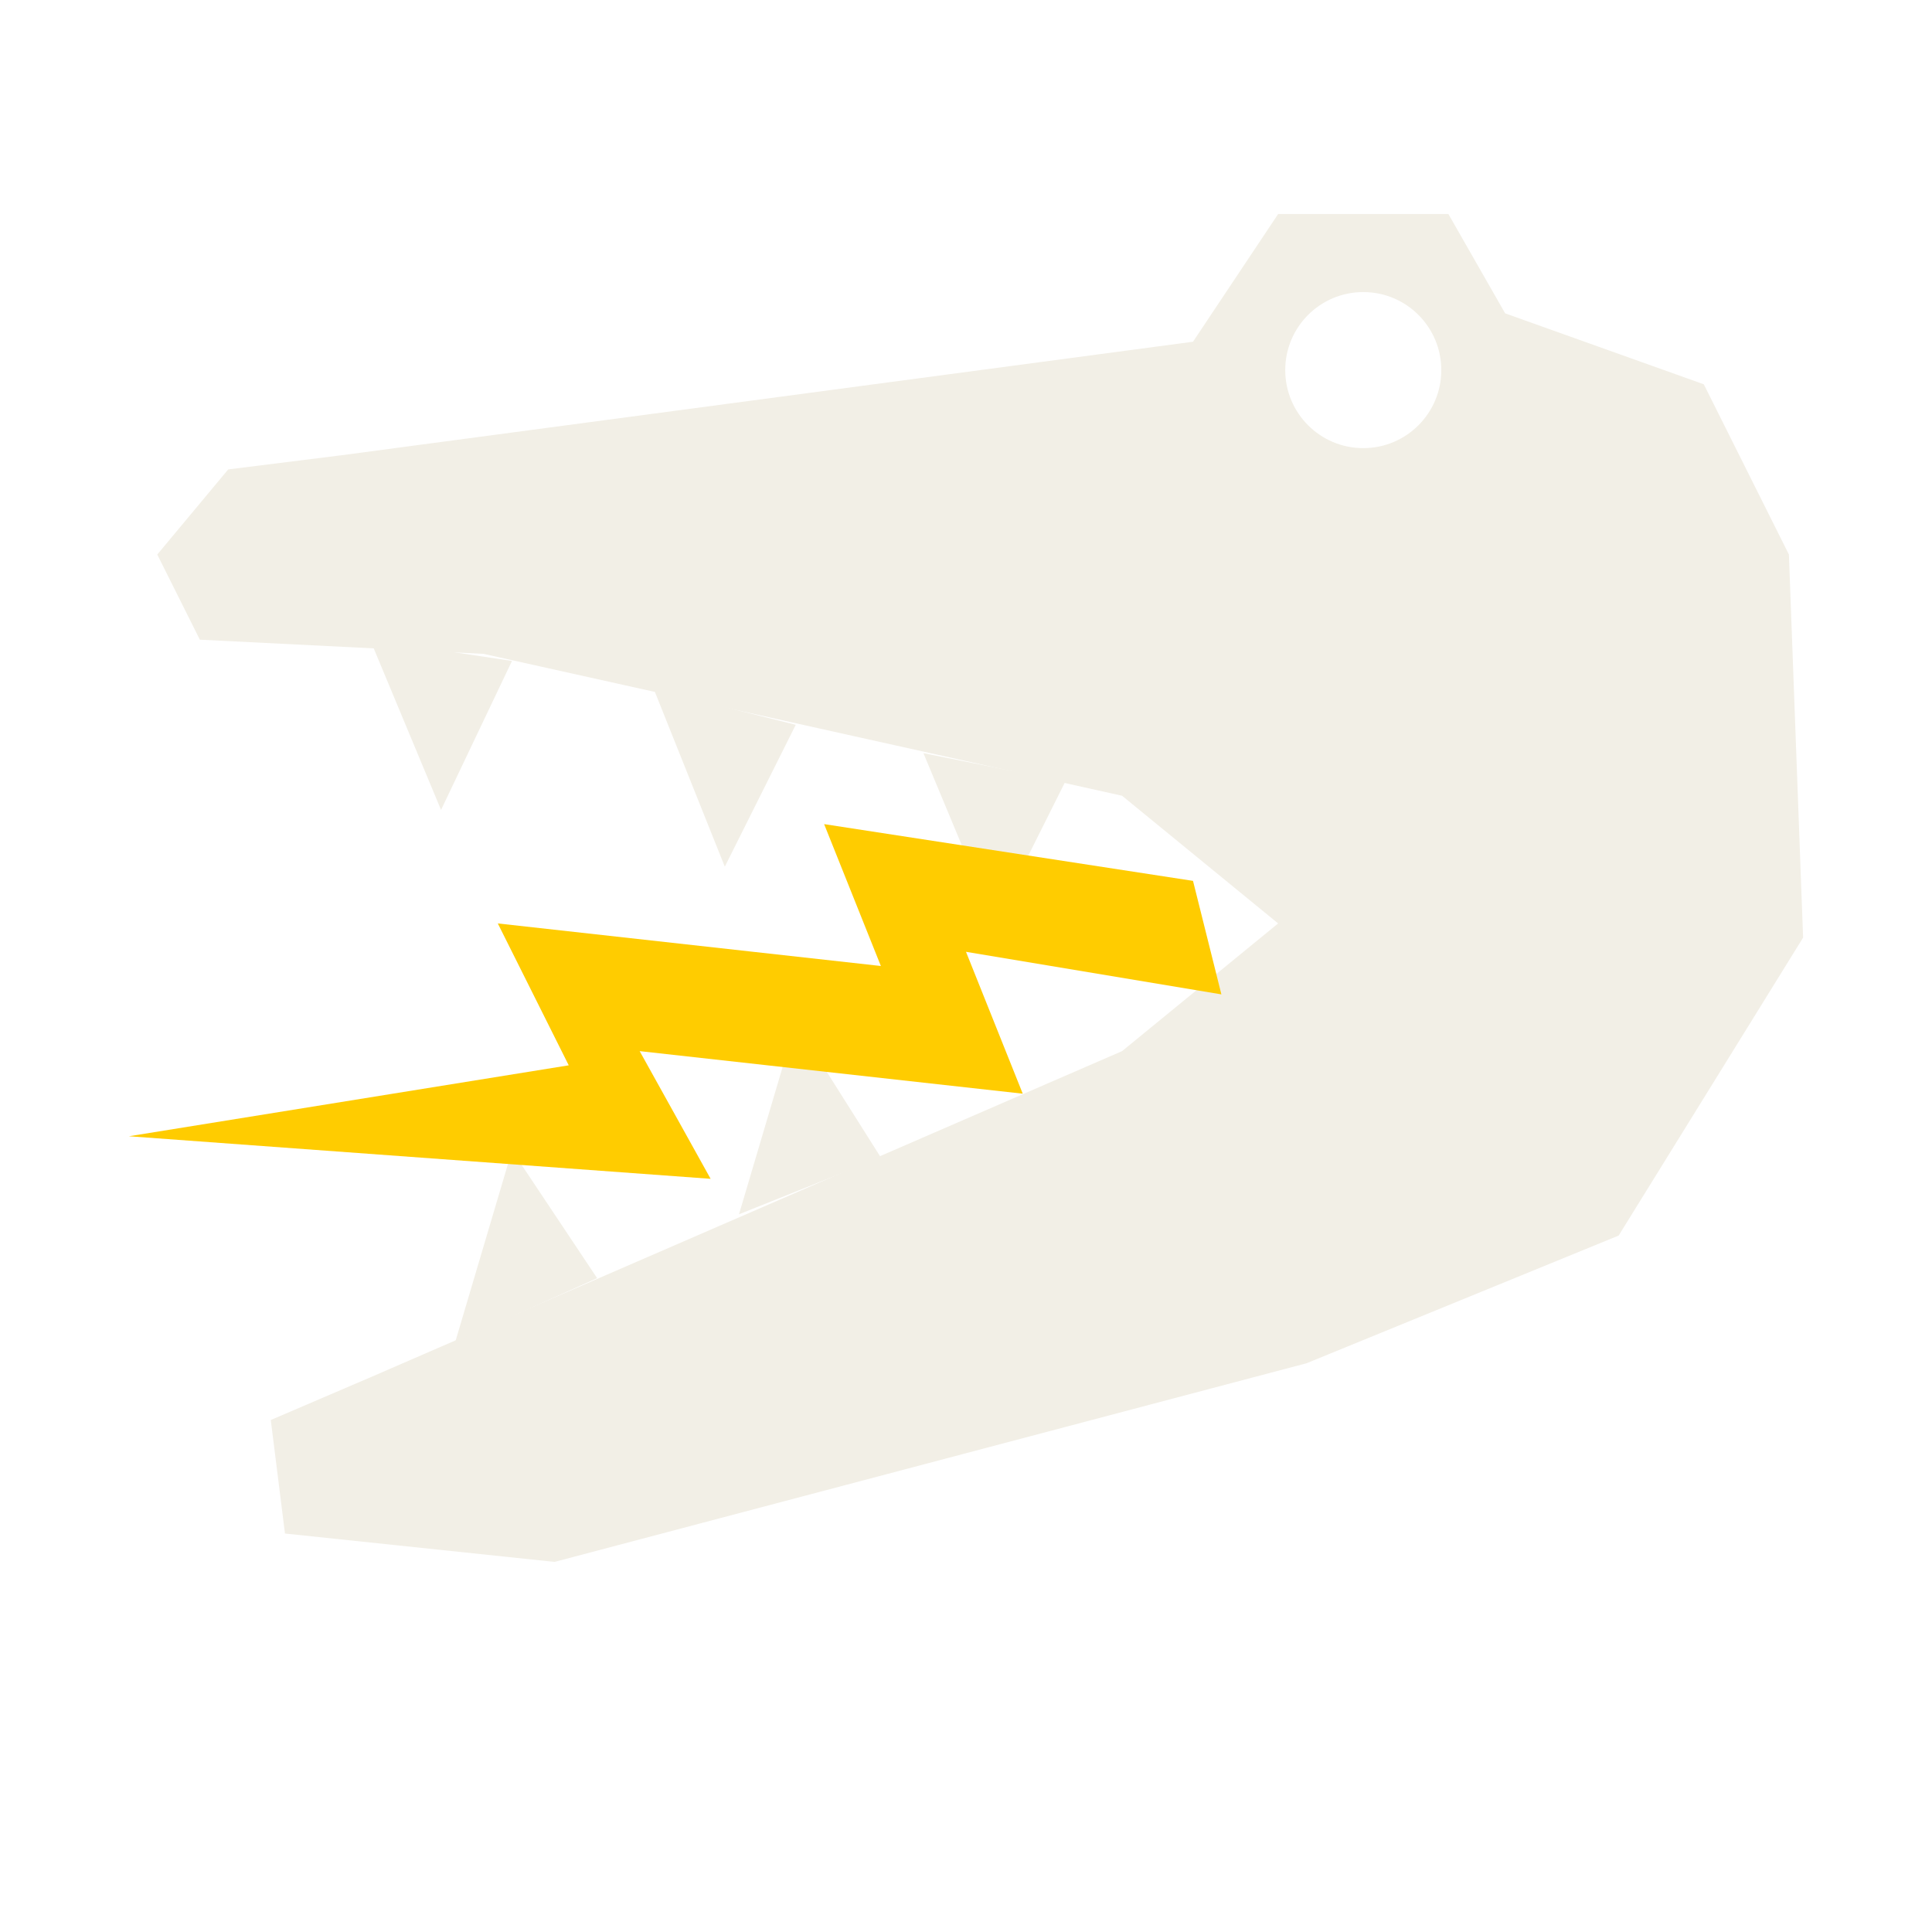
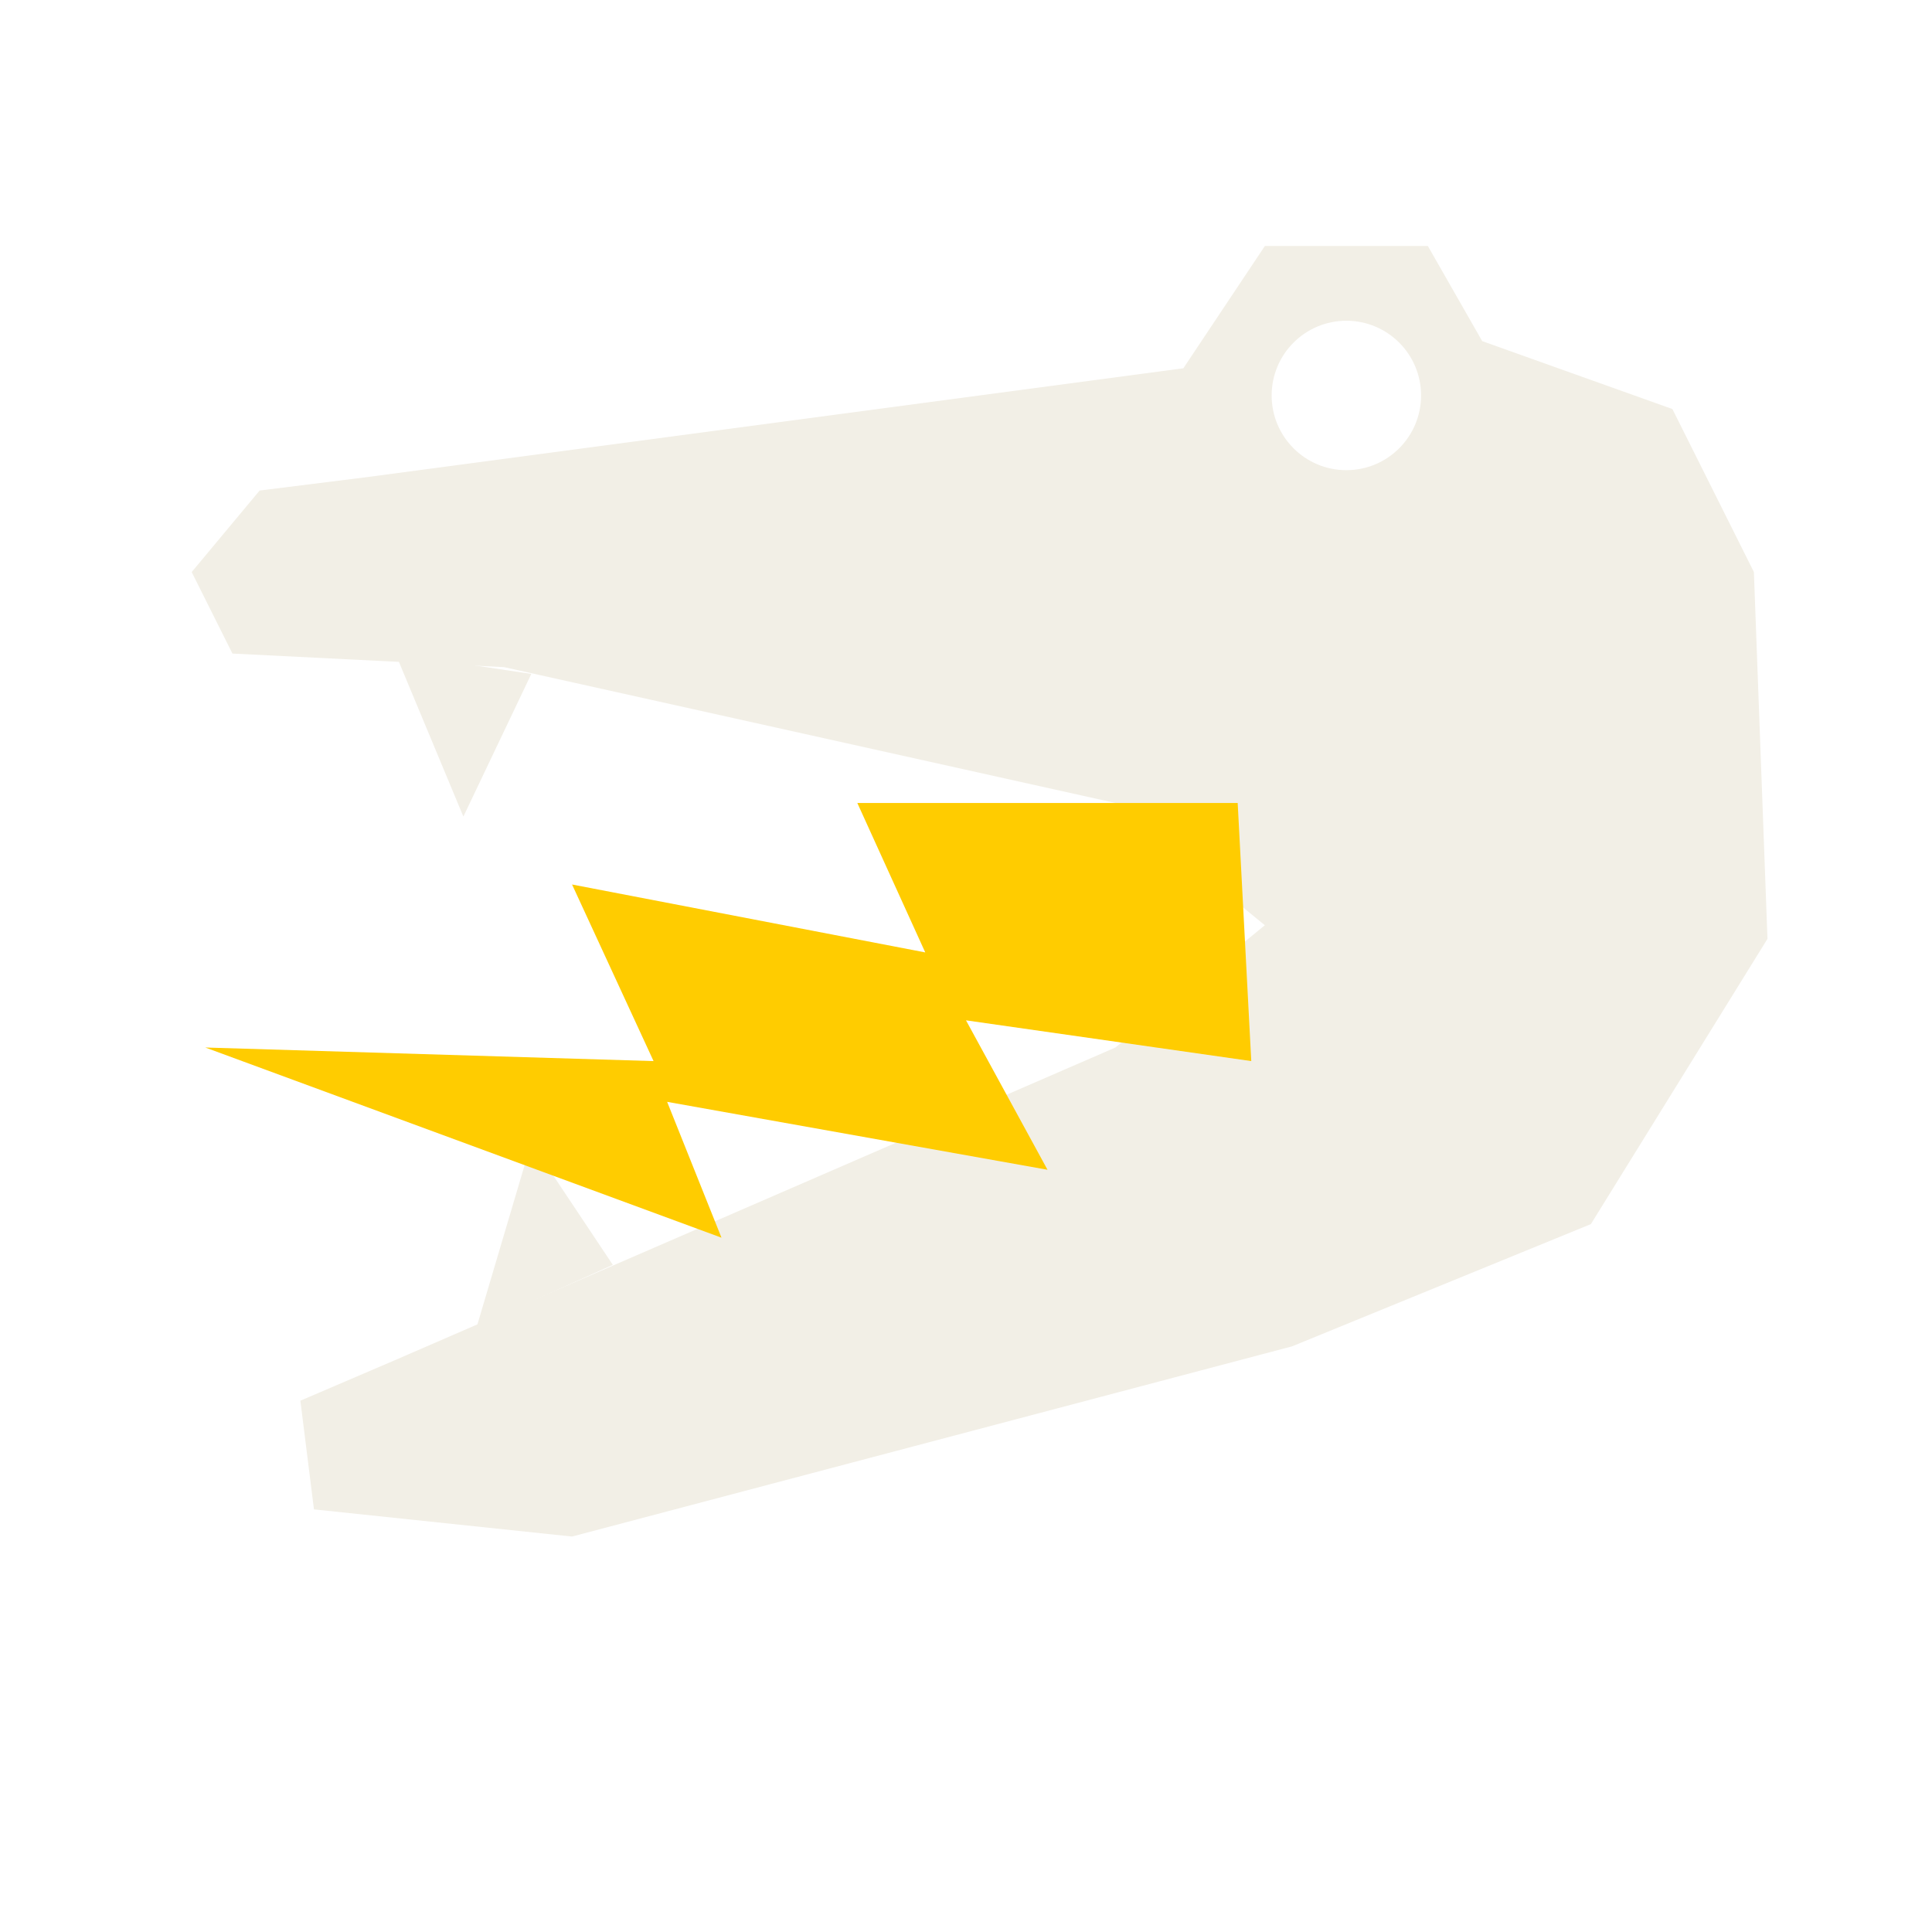
<svg xmlns="http://www.w3.org/2000/svg" width="256" height="256" viewBox="0 0 256 256">
-   <g transform="translate(128 128) scale(0.94) translate(-128 -128)">
+   <g transform="translate(128 128) scale(0.9) translate(-128 -128)">
    <path fill="#f2efe6" fill-rule="evenodd" d="M 246 124 L 244 70 L 232 46 L 204 36 L 196 22 L 172 22 L 160 40 L 40 56 L 24 58 L 14 70 L 20 82 L 60 84 L 150 104 L 172 122 L 150 140 L 44 186 L 30 192 L 32 208 L 70 212 L 176 184 L 220 166 Z M 184 44 m -11 0 a 11 11 0 1 0 22 0 a 11 11 0 1 0 -22 0 Z" />
-     <path fill="#f2efe6" d="M 44 82 L 64 85 L 54 106 Z M 84 89 L 104 94 L 94 114 Z M 122 98 L 142 102 L 132 122 Z M 56 181 L 76 172 L 64 154 Z M 96 163 L 116 155 L 104 136 Z" />
-     <path fill="#ffcc00" d="M 160 116 L 108 108 L 116 128 L 62 122 L 72 142 L 10 152 L 92 158 L 82 140 L 136 146 L 128 126 L 164 132 Z" />
+     <path fill="#f2efe6" d="M 44 82 L 64 85 L 54 106 Z M 56 181 L 76 172 L 64 154 Z" />
+     <path fill="#ffcc00" d="M 168 104 L 112 104 L 122 126 L 70 116 L 82 142 L 16 140 L 92 168 L 84 148       L 140 158 L 128 136 L 170 142 Z" />
  </g>
</svg>
